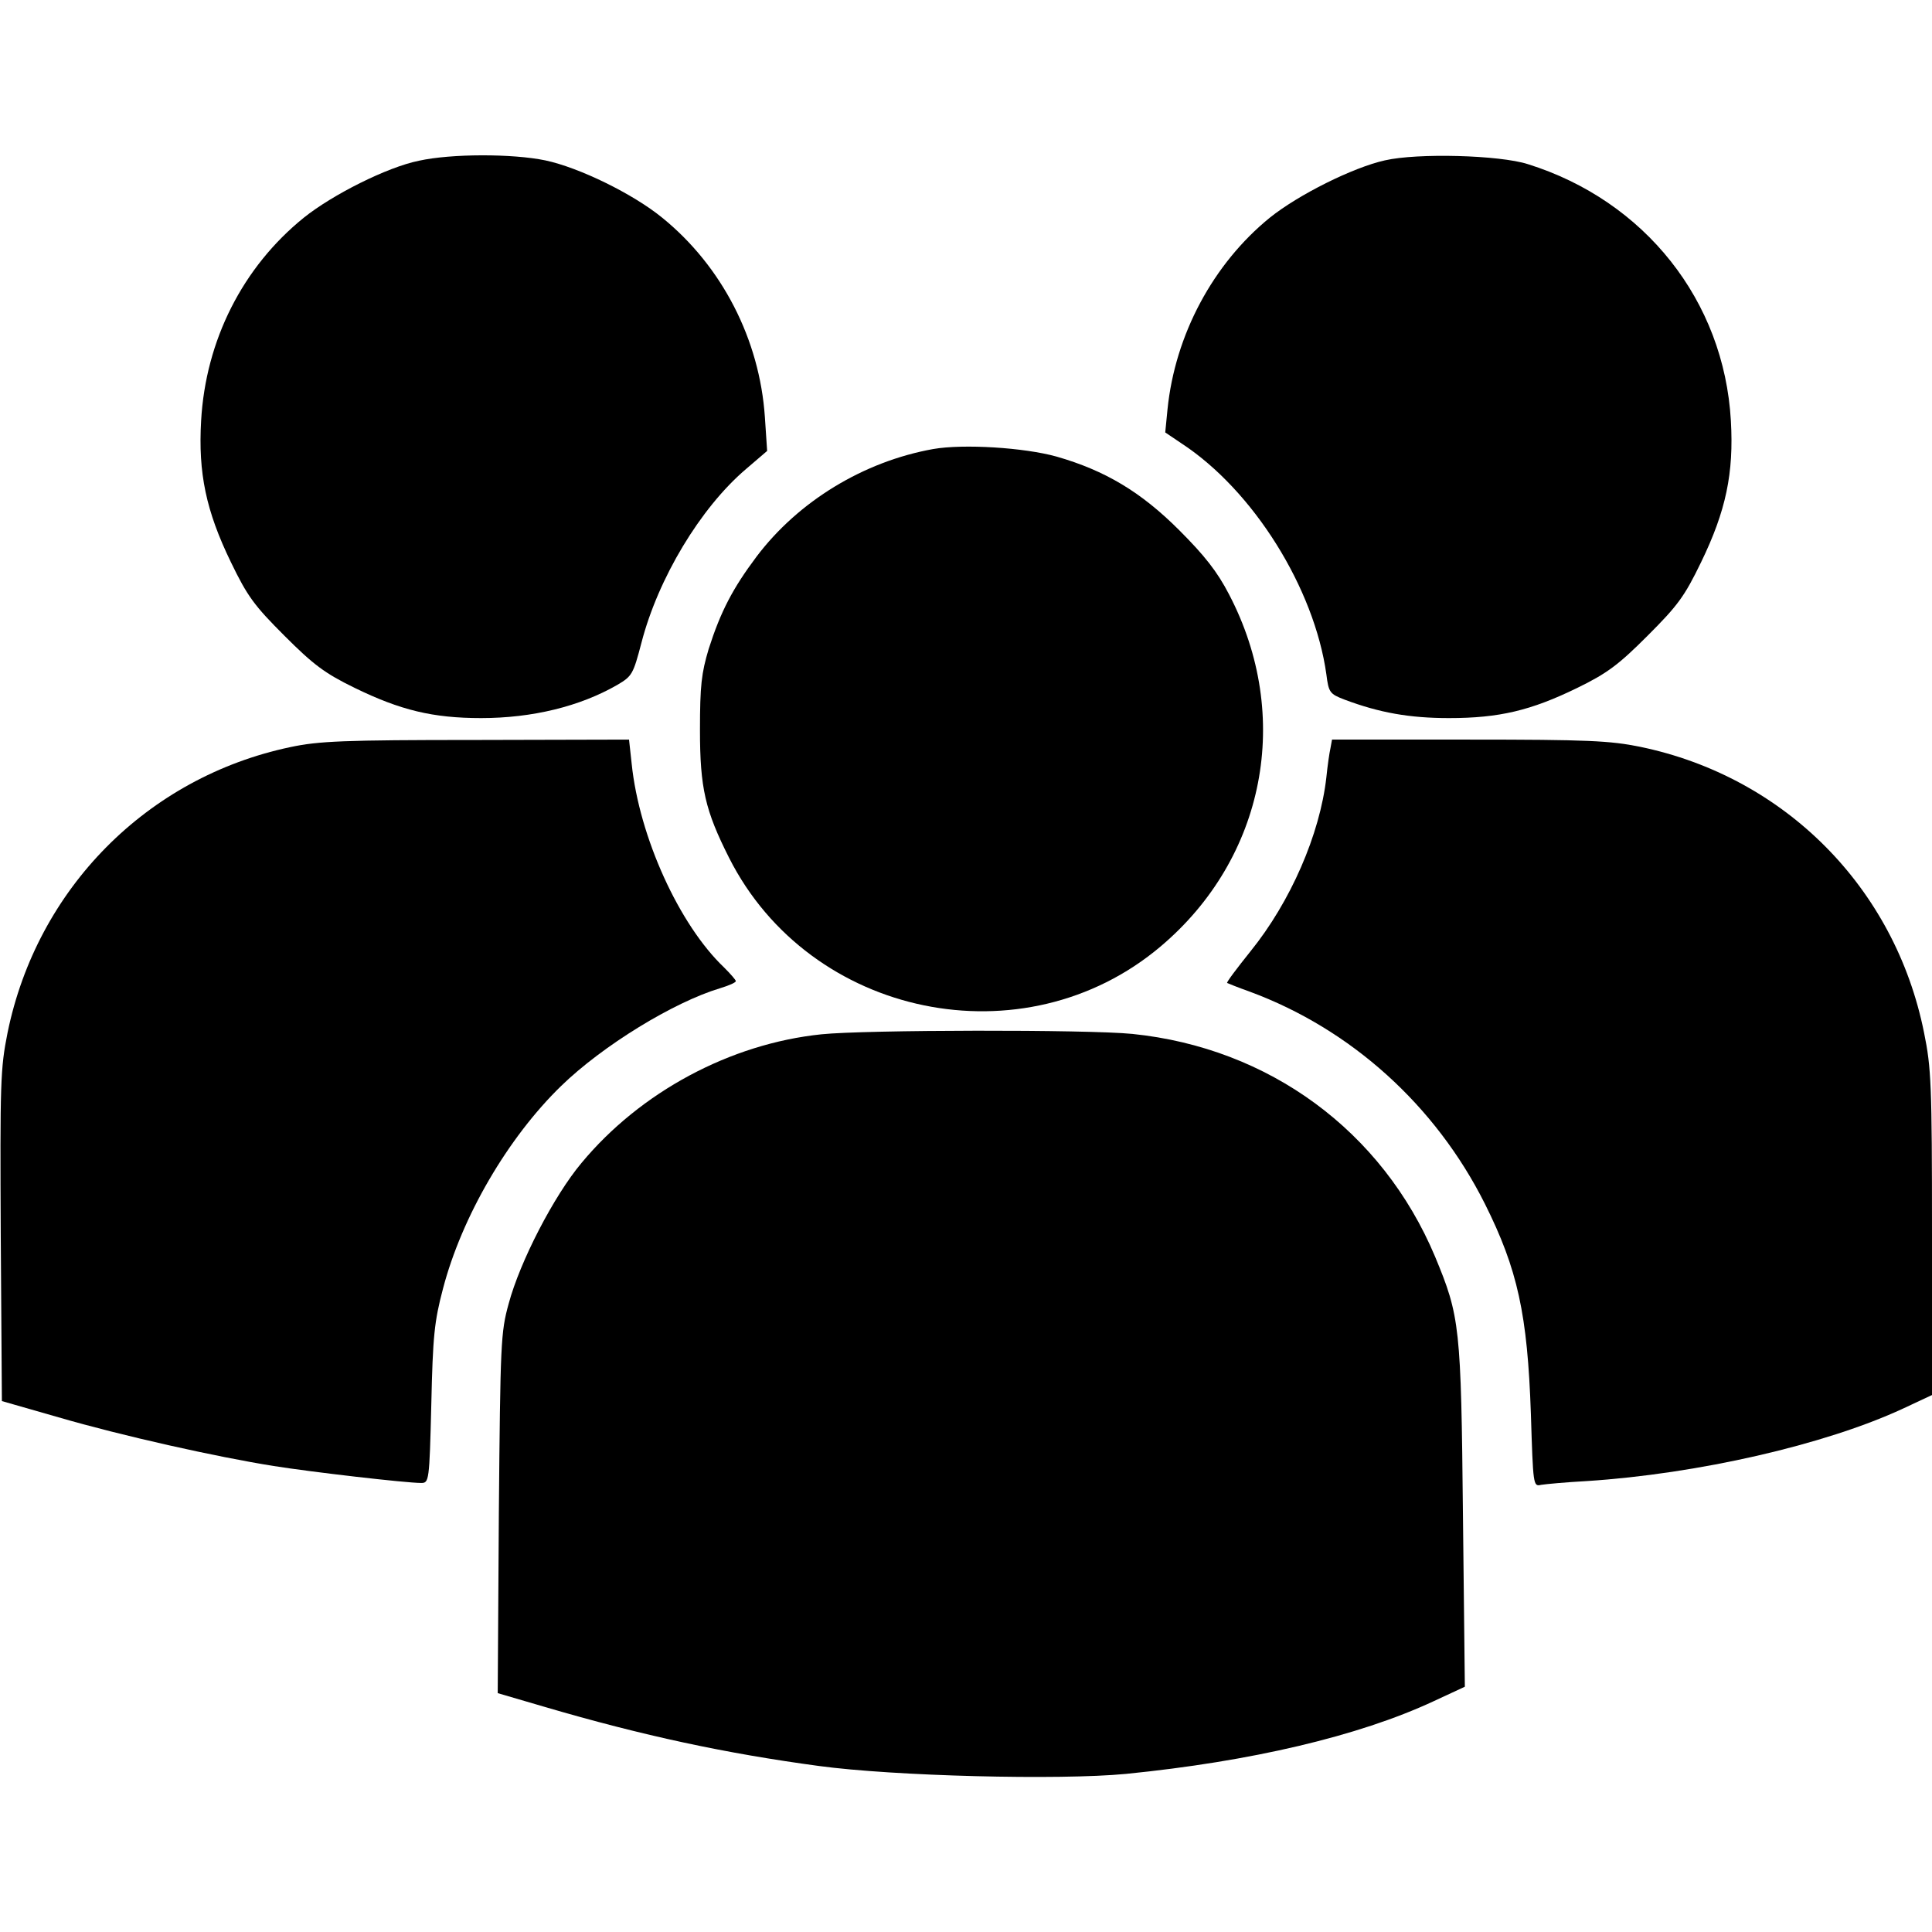
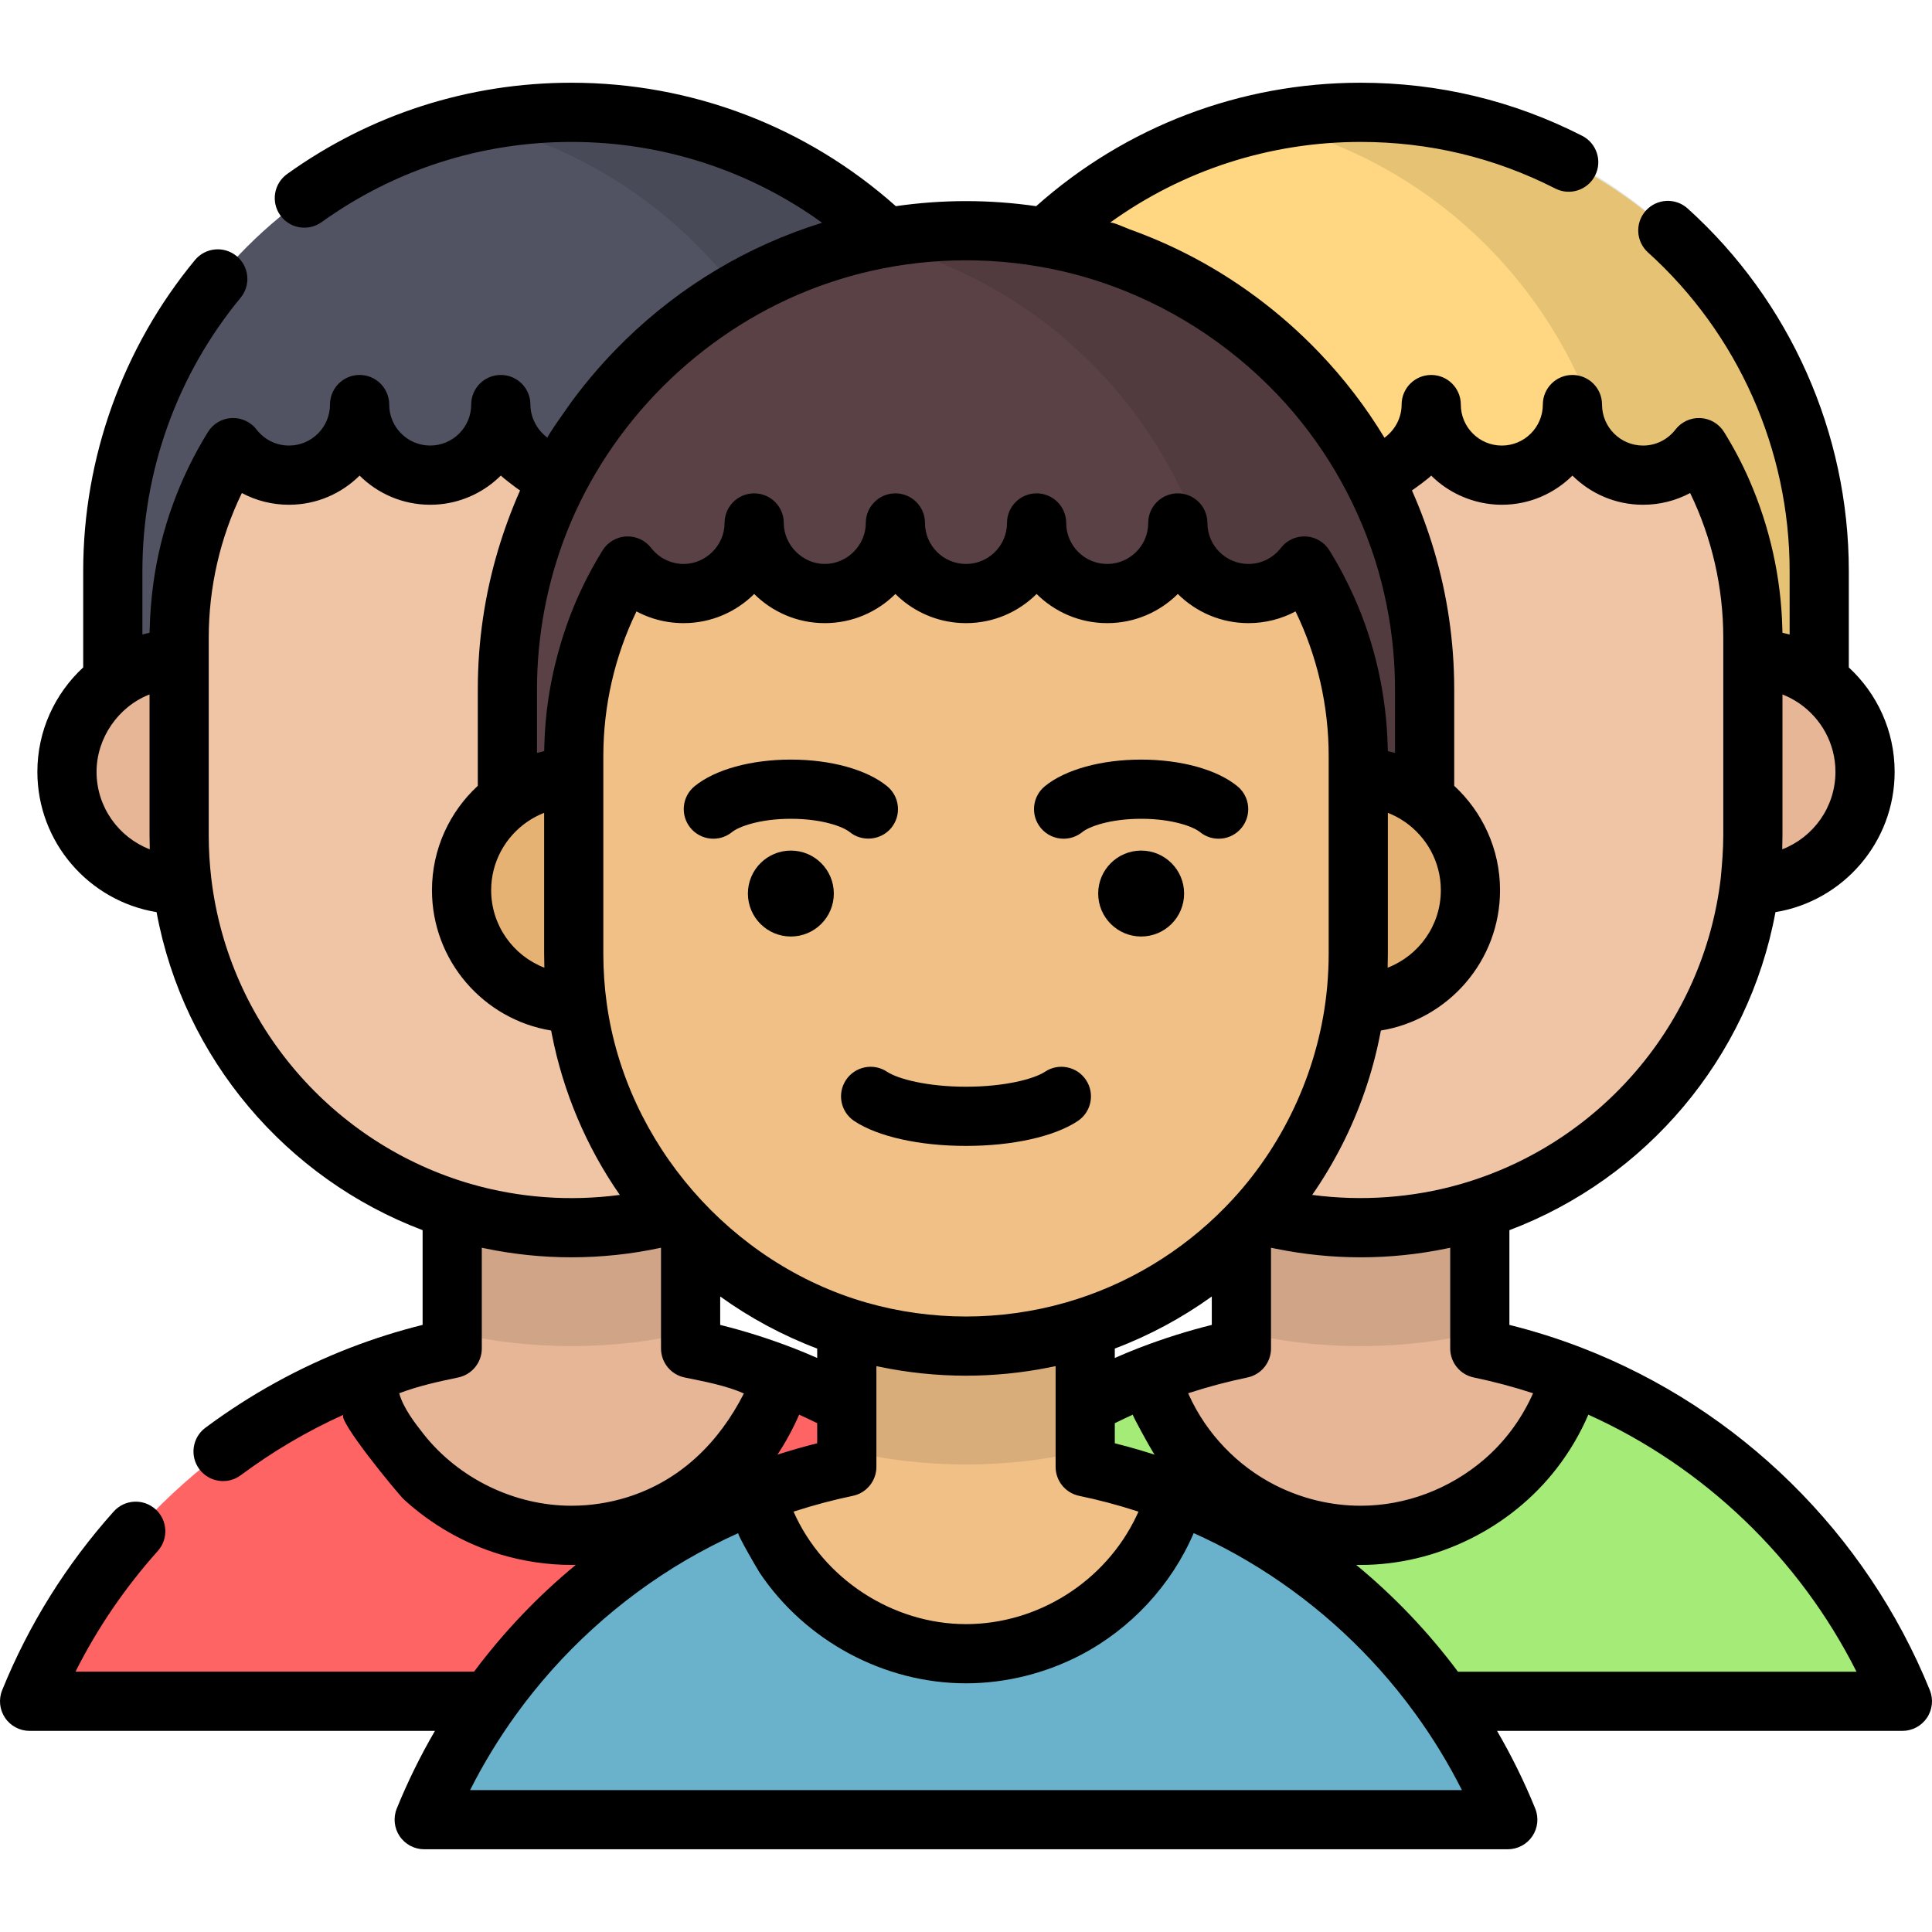
- <svg xmlns="http://www.w3.org/2000/svg" version="1.0" width="512pt" height="512pt" viewBox="0 0 512 512" preserveAspectRatio="xMidYMid meet">
-   <g transform="translate(0,512) scale(0.1,-0.1)" fill="#000000" stroke="none">
-     <path d="M1110 4694 c-84 -17 -229 -90 -305 -151 -162 -131 -260 -325 -272 -538 -8 -139 13 -239 79 -375 44 -91 62 -115 142 -195 76 -76 106 -99 186 -138 121 -59 207 -80 335 -80 136 0 262 31 361 88 39 23 42 28 64 112 44 170 156 357 277 460 l56 48 -6 90 c-14 205 -113 399 -272 528 -77 63 -220 133 -310 152 -87 18 -249 18 -335 -1z" />
-     <path d="M3670 4695 c-85 -19 -229 -91 -305 -152 -150 -122 -251 -310 -271 -508 l-6 -61 43 -29 c191 -125 352 -384 384 -612 6 -48 9 -52 48 -67 93 -35 173 -49 277 -49 133 0 217 20 340 80 80 39 110 62 186 138 80 80 98 104 142 195 66 136 87 236 79 375 -18 318 -228 583 -538 680 -75 24 -292 30 -379 10z" />
-     <path d="M2473 3930 c-184 -33 -357 -138 -468 -285 -63 -84 -95 -145 -127 -245 -19 -64 -23 -96 -23 -215 0 -154 14 -213 77 -338 214 -424 782 -541 1144 -235 277 234 350 610 181 933 -31 60 -65 103 -132 170 -101 101 -196 158 -325 195 -86 24 -247 34 -327 20z" />
-     <path d="M769 3140 c-379 -80 -671 -375 -749 -757 -19 -95 -20 -131 -18 -539 l3 -437 150 -43 c168 -49 419 -105 570 -129 100 -16 351 -45 391 -45 21 0 22 4 27 208 4 181 8 220 31 307 50 191 172 400 313 537 110 107 298 222 421 259 23 7 42 15 42 19 0 3 -14 19 -31 36 -119 113 -225 346 -245 540 l-7 64 -406 -1 c-352 0 -417 -3 -492 -19z" />
-     <path d="M3526 3138 c-3 -13 -8 -48 -11 -78 -17 -151 -95 -330 -201 -461 -36 -45 -64 -82 -62 -84 2 -1 29 -12 60 -23 268 -99 492 -301 623 -562 87 -174 113 -293 122 -557 6 -189 6 -193 27 -188 12 2 66 7 121 10 294 19 631 96 838 192 l77 36 0 430 c0 393 -2 437 -21 530 -77 385 -370 679 -753 758 -79 16 -138 19 -453 19 l-363 0 -4 -22z" />
-     <path d="M2177 2379 c-242 -25 -480 -153 -636 -341 -73 -87 -163 -261 -193 -373 -21 -76 -22 -103 -26 -556 l-3 -476 123 -36 c262 -77 483 -124 728 -157 199 -27 637 -38 814 -21 331 33 616 100 814 192 l84 39 -5 452 c-5 504 -8 529 -74 688 -140 333 -440 553 -802 590 -119 12 -709 11 -824 -1z" />
+ <svg xmlns="http://www.w3.org/2000/svg" height="800px" width="800px" version="1.1" id="Layer_1" viewBox="0 0 512.001 512.001" xml:space="preserve">
+   <path style="fill:#515262;" d="M151.428,29.77L151.428,29.77C84.304,29.77,29.89,84.184,29.89,151.308v55.301h243.075v-55.301  C272.965,84.184,218.551,29.77,151.428,29.77z" />
+   <path style="opacity:0.1;enable-background:new    ;" d="M151.312,29.079h0.058c-8.976,0-17.809,1.327-26.23,3.174  c54.556,11.961,95.306,60.908,95.306,119.055v54.501h52.287v-54.501C272.733,84.184,218.435,29.079,151.312,29.079z" />
+   <path style="fill:#E6B696;" d="M47.594,174.691c-16.485,0-29.848,13.364-29.848,29.848l0,0c0,16.485,13.363,29.848,29.848,29.848  h14.515v-59.697H47.594z" />
+   <path style="fill:#FF6465;" d="M295.012,450.865c-15.956-39.37-47.633-70.687-87.247-86.164l-0.626-0.237H95.715  c-39.903,15.391-71.832,46.827-87.871,86.402H295.012z" />
+   <path style="fill:#E6B696;" d="M183.017,357.364v-56.08h-63.18v56.08c-8.302,1.723-16.364,4.106-24.122,7.098  c6.736,24.452,29.118,42.418,55.712,42.418s48.976-17.966,55.712-42.418C199.381,361.47,191.319,359.088,183.017,357.364z" />
+   <path style="fill:#A5EB78;" d="M216.99,450.865c15.956-39.37,47.633-70.687,87.247-86.164l0.626-0.237h111.423  c39.903,15.391,71.831,46.827,87.872,86.402H216.99z" />
+   <path style="fill:#E6B696;" d="M328.984,357.364v-56.08h63.18v56.08c8.302,1.723,16.364,4.106,24.122,7.098  c-6.736,24.452-29.118,42.418-55.712,42.418s-48.976-17.966-55.711-42.418C312.621,361.47,320.682,359.088,328.984,357.364z" />
+   <path style="opacity:0.1;enable-background:new    ;" d="M120.056,299.924v53.068c9.412,2.438,20.488,3.737,31.372,3.737  c10.884,0,21.96-1.3,31.372-3.738v-53.068h-62.744V299.924z" />
+   <path style="opacity:0.1;enable-background:new    ;" d="M329.203,299.924v53.068c9.412,2.438,20.488,3.739,31.372,3.739  s21.96-1.3,31.372-3.737v-53.068h-62.744V299.924z" />
+   <path style="fill:#F0C5A6;" d="M226.273,125.924c-10.334,0-18.711-8.377-18.711-18.711c0,10.334-8.377,18.711-18.711,18.711  c-10.334,0-18.711-8.377-18.711-18.711c0,10.334-8.377,18.711-18.711,18.711s-18.711-8.377-18.711-18.711  c0,10.334-8.377,18.711-18.711,18.711c-10.334,0-18.711-8.377-18.711-18.711c0,10.334-8.377,18.711-18.711,18.711  c-6.034,0-11.386-2.868-14.808-7.302c-9.065,14.642-14.303,31.903-14.303,50.39v52.392c0,57.412,46.543,103.954,103.955,103.954  s103.955-46.543,103.955-103.954v-52.392c0-18.486-5.238-35.747-14.303-50.39C237.659,123.055,232.307,125.924,226.273,125.924z" />
+   <path style="fill:#FFD782;" d="M360.575,29.77L360.575,29.77c-67.124,0-121.537,54.414-121.537,121.537v55.301h243.075v-55.301  C482.112,84.184,427.697,29.77,360.575,29.77z" />
+   <path style="opacity:0.1;enable-background:new    ;" d="M360.459,29.079h0.057c-8.976,0-17.809,1.327-26.23,3.174  c54.556,11.961,95.307,60.908,95.307,119.055v54.501h52.287v-54.501C481.88,84.184,427.581,29.079,360.459,29.079z" />
+   <path style="fill:#E6B696;" d="M464.409,174.691c16.485,0,29.848,13.364,29.848,29.848l0,0c0,16.485-13.363,29.848-29.848,29.848  h-14.515v-59.697H464.409z" />
+   <path style="fill:#F0C5A6;" d="M285.729,125.924c10.334,0,18.711-8.377,18.711-18.711c0,10.334,8.377,18.711,18.711,18.711  s18.711-8.377,18.711-18.711c0,10.334,8.377,18.711,18.711,18.711s18.711-8.377,18.711-18.711c0,10.334,8.377,18.711,18.711,18.711  s18.711-8.377,18.711-18.711c0,10.334,8.377,18.711,18.711,18.711c6.034,0,11.386-2.868,14.808-7.302  c9.064,14.642,14.302,31.903,14.302,50.39v52.392c0,57.412-46.542,103.954-103.955,103.954s-103.955-46.543-103.955-103.954v-52.392  c0-18.486,5.238-35.747,14.303-50.39C274.343,123.055,279.695,125.924,285.729,125.924z" />
+   <path style="fill:#5A4146;" d="M256.001,61.142L256.001,61.142c-67.124,0-121.537,54.414-121.537,121.537v55.301h243.075V182.68  C377.539,115.556,323.125,61.142,256.001,61.142z" />
+   <path style="opacity:0.1;enable-background:new    ;" d="M255.885,60.451h0.058c-8.976,0-17.809,1.327-26.23,3.174  c54.556,11.961,95.306,60.908,95.306,119.055v54.501h52.287V182.68C377.306,115.556,323.009,60.451,255.885,60.451z" />
+   <g>
+     <path style="fill:#E6B273;" d="M152.167,206.063c-16.485,0-29.848,13.364-29.848,29.848l0,0c0,16.485,13.363,29.848,29.848,29.848   h14.515v-59.697H152.167z" />
+     <path style="fill:#E6B273;" d="M359.835,206.063c16.485,0,29.848,13.364,29.848,29.848l0,0c0,16.485-13.363,29.848-29.848,29.848   H345.32v-59.697H359.835z" />
  </g>
+   <path style="fill:#6AB2CC;" d="M399.586,482.237c-15.956-39.37-47.633-70.687-87.247-86.164l-0.626-0.237H200.29  c-39.903,15.391-71.832,46.827-87.872,86.402H399.586z" />
+   <path style="fill:#F0C087;" d="M287.591,388.737v-56.08h-63.18v56.08c-8.302,1.723-16.364,4.106-24.122,7.098  c6.736,24.452,29.118,42.418,55.712,42.418c26.593,0,48.976-17.966,55.711-42.418C303.954,392.842,295.893,390.46,287.591,388.737z" />
+   <path style="opacity:0.1;enable-background:new    ;" d="M224.629,331.296v53.068c9.412,2.438,20.488,3.737,31.372,3.737  c10.884,0,21.96-1.3,31.372-3.738v-53.068h-62.744V331.296z" />
+   <path style="fill:#F0C087;" d="M330.846,157.296c-10.334,0-18.711-8.377-18.711-18.711c0,10.334-8.377,18.711-18.711,18.711  c-10.334,0-18.711-8.377-18.711-18.711c0,10.334-8.377,18.711-18.711,18.711c-10.334,0-18.711-8.377-18.711-18.711  c0,10.334-8.377,18.711-18.711,18.711c-10.334,0-18.711-8.377-18.711-18.711c0,10.334-8.377,18.711-18.711,18.711  c-6.034,0-11.386-2.868-14.808-7.302c-9.065,14.642-14.303,31.903-14.303,50.39v52.392c0,57.412,46.543,103.954,103.955,103.954  s103.955-46.542,103.955-103.954v-52.392c0-18.486-5.238-35.747-14.302-50.39C342.232,154.427,336.88,157.296,330.846,157.296z" />
+   <path d="M224.194,286.21c-2.398,3.608-1.416,8.476,2.191,10.874c6.214,4.13,17.286,6.595,29.616,6.595s23.401-2.465,29.615-6.594  c3.607-2.398,4.589-7.266,2.191-10.874c-2.398-3.607-7.265-4.589-10.872-2.191c-2.879,1.914-10.657,3.973-20.934,3.973  c-10.276,0-18.055-2.06-20.935-3.974C231.459,281.623,226.59,282.603,224.194,286.21z" />
+   <path d="M194.011,220.498c1.727-1.412,7.3-3.512,15.578-3.512c8.279,0,13.853,2.101,15.578,3.513  c3.311,2.706,8.332,2.2,11.037-1.107c2.742-3.354,2.246-8.295-1.106-11.037c-5.403-4.418-14.938-7.056-25.51-7.056  c-10.568,0-20.105,2.637-25.508,7.055c-3.354,2.742-3.849,7.683-1.108,11.036C185.717,222.744,190.658,223.242,194.011,220.498z" />
+   <circle cx="209.587" cy="236.8" r="11.385" />
+   <path d="M281.873,222.27c1.746,0,3.504-0.58,4.961-1.771c1.725-1.412,7.299-3.513,15.578-3.513c8.278,0,13.852,2.101,15.578,3.512  c3.356,2.745,8.297,2.245,11.037-1.107c2.741-3.354,2.245-8.295-1.108-11.036c-5.402-4.417-14.938-7.055-25.508-7.055  c-10.57,0-20.106,2.637-25.51,7.056c-3.353,2.742-3.848,7.683-1.106,11.037C277.348,221.288,279.6,222.27,281.873,222.27z" />
+   <circle cx="302.417" cy="236.8" r="11.385" />
+   <path d="M511.427,447.918c-16.844-41.554-50.492-74.64-92.317-90.773c-6.206-2.394-12.608-4.414-19.102-6.033v-25.1  c36.107-13.656,63.353-45.492,70.508-84.283c17.888-2.928,31.585-18.485,31.585-37.189c0-10.914-4.685-20.77-12.145-27.666v-25.568  c0-36.539-15.567-71.549-42.708-96.054c-3.215-2.901-8.173-2.65-11.077,0.566c-2.903,3.215-2.65,8.175,0.565,11.077  c23.854,21.536,37.535,52.302,37.535,84.411v16.844c-0.631-0.17-1.265-0.324-1.904-0.461c-0.005-0.399-0.026-0.797-0.036-1.195  c-0.328-13.528-3.34-26.899-8.748-39.302c-1.913-4.386-4.165-8.634-6.685-12.7c-1.354-2.188-3.696-3.571-6.265-3.704  c-2.56-0.129-5.039,1.004-6.612,3.041c-2.085,2.701-5.218,4.251-8.598,4.251c-5.993,0-10.869-4.875-10.869-10.868  c0-4.331-3.511-7.843-7.843-7.843s-7.843,3.512-7.843,7.843c0,5.993-4.875,10.868-10.869,10.868  c-5.992,0-10.868-4.875-10.868-10.868c0-4.331-3.511-7.843-7.843-7.843c-4.332,0-7.843,3.512-7.843,7.843  c0,1.662-0.41,3.355-1.163,4.834c-0.765,1.504-1.872,2.829-3.223,3.841c-0.053,0.04-0.106,0.082-0.16,0.12  c-4.897-8.113-10.668-15.613-17.146-22.403c-0.088-0.093-0.177-0.186-0.266-0.278c-10.241-10.67-22.248-19.608-35.459-26.267  c-4.673-2.356-9.739-4.532-14.77-6.323c-0.674-0.241-4.62-2.066-5.124-1.702c19.252-13.901,42.359-21.423,66.442-21.423  c18.163,0,35.519,4.155,51.584,12.349c3.86,1.968,8.582,0.436,10.55-3.423c1.969-3.859,0.436-8.582-3.422-10.55  c-18.294-9.33-38.048-14.062-58.713-14.062c-31.883,0-62.259,11.592-85.978,32.714c-6.075-0.878-12.281-1.342-18.595-1.342  c-6.314,0-12.521,0.463-18.595,1.342c-23.719-21.122-54.095-32.714-85.978-32.714c-27.23,0-53.283,8.367-75.345,24.197  c-3.52,2.525-4.326,7.426-1.801,10.945c2.526,3.521,7.429,4.323,10.945,1.8c19.38-13.906,42.272-21.257,66.201-21.257  c24.083,0,47.19,7.522,66.442,21.423c-19.821,6.125-37.616,16.899-52.119,31.036c-5.096,4.967-9.803,10.33-14.032,16.054  c-0.597,0.808-6.907,9.666-6.613,9.881c-0.055-0.04-0.109-0.082-0.163-0.122c-2.66-1.998-4.382-5.306-4.382-8.673  c0-4.331-3.511-7.843-7.843-7.843s-7.843,3.512-7.843,7.843c0,5.993-4.875,10.868-10.868,10.868  c-5.993,0-10.869-4.875-10.869-10.868c0-4.331-3.511-7.843-7.843-7.843s-7.843,3.512-7.843,7.843  c0,5.993-4.875,10.868-10.869,10.868c-3.379,0-6.514-1.549-8.598-4.25c-1.572-2.037-4.057-3.17-6.612-3.042  c-2.569,0.132-4.91,1.516-6.265,3.704c-7.537,12.173-12.566,25.957-14.474,40.154c-0.528,3.931-0.863,7.882-0.959,11.847  c-0.009,0.398-0.03,0.796-0.036,1.195c-0.639,0.137-1.275,0.291-1.904,0.461v-16.844c0-26.383,9.241-52.092,26.021-72.39  c2.761-3.339,2.29-8.282-1.048-11.043c-3.338-2.759-8.283-2.291-11.042,1.048c-19.099,23.103-29.617,52.361-29.617,82.385v25.568  c-7.46,6.896-12.145,16.752-12.145,27.666c0,18.704,13.697,34.261,31.585,37.189c7.155,38.792,34.4,70.627,70.507,84.283v25.1  c-6.494,1.619-12.896,3.639-19.101,6.033c-13.672,5.274-26.612,12.416-38.459,21.225c-3.475,2.585-4.199,7.498-1.614,10.974  c2.584,3.475,7.496,4.198,10.974,1.614c8.526-6.34,17.675-11.724,27.283-16.058c-2.111,0.953,14.36,21.022,16.038,22.55  c7.263,6.615,15.99,11.641,25.404,14.472c6.118,1.839,12.518,2.801,18.909,2.801c0.388,0,0.777-0.003,1.163-0.01  c-10.028,8.263-19.08,17.749-26.971,28.307H20.002c5.802-11.533,13.11-22.255,21.815-31.986c2.888-3.228,2.612-8.187-0.616-11.074  c-3.229-2.888-8.187-2.612-11.075,0.616c-12.571,14.053-22.514,29.981-29.551,47.341c-0.98,2.418-0.693,5.165,0.764,7.328  c1.458,2.164,3.895,3.461,6.504,3.461h107.421c-3.834,6.586-7.228,13.457-10.116,20.583c-0.98,2.418-0.693,5.165,0.764,7.329  c1.458,2.164,3.895,3.461,6.504,3.461h287.167c2.609,0,5.047-1.297,6.504-3.461c1.459-2.164,1.744-4.91,0.764-7.327  c-2.887-7.126-6.283-13.996-10.118-20.583h107.422c2.609,0,5.047-1.297,6.504-3.461C512.12,453.083,512.406,450.336,511.427,447.918  z M384.321,330.667v26.698c0,3.718,2.609,6.924,6.249,7.679c5.303,1.1,10.561,2.5,15.707,4.181  c-0.072,0.163-0.142,0.327-0.215,0.489c-2.969,6.522-7.321,12.405-12.766,17.073c-9.086,7.789-20.723,12.252-32.72,12.252  c-7.862,0-15.67-1.911-22.673-5.475c-10.017-5.1-18.159-13.621-22.814-23.848c-0.073-0.162-0.143-0.326-0.215-0.489  c5.147-1.681,10.405-3.081,15.706-4.181c3.639-0.755,6.249-3.962,6.249-7.679v-26.701c0.402,0.087,0.805,0.162,1.208,0.245  c7.356,1.507,14.991,2.292,22.54,2.292c7.687,0,15.386-0.79,22.91-2.364C383.763,330.779,384.043,330.728,384.321,330.667z   M301.119,401.876c-8.222,17.217-26.028,28.534-45.118,28.534c-19.461,0-37.849-12.018-45.7-29.807  c0.15-0.049,0.298-0.098,0.447-0.146c5.009-1.609,10.104-2.972,15.256-4.041c3.639-0.755,6.249-3.962,6.249-7.679V362.04  c0.28,0.061,0.563,0.112,0.843,0.17c7.527,1.568,15.215,2.363,22.905,2.363c7.339,0,14.685-0.727,21.883-2.156  c0.622-0.122,1.245-0.243,1.865-0.378v26.698c0,3.718,2.609,6.924,6.249,7.679c5.137,1.066,10.222,2.41,15.212,4.027  c0.163,0.053,0.327,0.108,0.49,0.161c-0.071,0.161-0.14,0.322-0.212,0.482C301.367,401.35,301.245,401.614,301.119,401.876z   M144.263,256.451c-8.241-3.182-14.102-11.188-14.102-20.538c0-7.506,3.797-14.154,9.567-18.129c1.363-0.94,2.836-1.716,4.37-2.335  c0.035-0.014,0.069-0.025,0.104-0.039v37.365c0,1.144,0.023,2.283,0.058,3.419C144.262,256.279,144.261,256.365,144.263,256.451z   M181.157,165.139c7.293,0,13.907-2.954,18.711-7.73c4.804,4.775,11.418,7.73,18.712,7.73c7.293,0,13.907-2.954,18.711-7.73  c4.204,4.179,9.793,6.962,16.01,7.593c0.888,0.09,1.789,0.136,2.701,0.136c7.293,0,13.907-2.955,18.711-7.73  c4.804,4.775,11.419,7.73,18.712,7.73c7.293,0,13.907-2.955,18.711-7.73c4.804,4.775,11.419,7.73,18.712,7.73  c4.441,0,8.705-1.087,12.486-3.109c5.766,11.898,8.78,24.994,8.78,38.353v5.684v46.709c0,2.853-0.136,5.712-0.385,8.553  c-0.013,0.142-0.025,0.284-0.038,0.427c-1.936,20.73-10.853,40.674-24.933,55.994l-2.101,2.212  c-11.506,11.755-25.993,20.581-42.229,25.23c-0.05,0.015-0.099,0.03-0.148,0.044c-8.528,2.418-17.414,3.652-26.278,3.652  c-8.851,0-17.764-1.226-26.278-3.652c-0.049-0.014-0.099-0.03-0.148-0.044c-35.914-10.317-63.645-42.187-68.773-79.196  c-0.007-0.05-0.014-0.099-0.021-0.148c-0.598-4.323-0.892-8.708-0.892-13.072v-46.709v-5.684c0-13.359,3.016-26.457,8.78-38.353  c1.418,0.759,2.904,1.386,4.441,1.873C175.673,164.714,178.379,165.139,181.157,165.139z M302.143,384.313  c-2.222-0.658-4.46-1.268-6.708-1.829v-5.317c1.59-0.788,3.188-1.547,4.789-2.27c-0.233,0.107,4.658,8.901,5.295,9.881  c0.153,0.235,0.297,0.478,0.453,0.711c-0.136-0.044-0.275-0.082-0.412-0.125C304.425,385.002,303.286,384.651,302.143,384.313z   M302.095,357.125c-0.004,0.002-0.009,0.003-0.014,0.004l-0.699,0.265c-1.987,0.776-3.97,1.616-5.948,2.484v-2.494  c9.207-3.482,17.838-8.143,25.706-13.804v7.531C314.667,352.726,308.284,354.741,302.095,357.125z M367.744,256.147  c0.033-1.12,0.055-2.243,0.055-3.371V215.41c0.033,0.013,0.067,0.024,0.099,0.038c1.441,0.571,2.818,1.298,4.109,2.156  c0.09,0.06,0.18,0.121,0.269,0.183c5.768,3.975,9.563,10.62,9.563,18.126c0,9.349-5.86,17.355-14.101,20.537  C367.743,256.349,367.741,256.248,367.744,256.147z M190.861,343.581c7.868,5.661,16.5,10.322,25.706,13.804v2.492  c-1.991-0.871-3.994-1.718-6.02-2.51l-0.626-0.237c-0.008-0.003-0.017-0.005-0.025-0.008c-6.186-2.382-12.564-4.396-19.036-6.009  v-7.531H190.861z M216.568,382.484c-3.408,0.849-6.787,1.816-10.134,2.884c-0.134,0.043-0.27,0.079-0.403,0.122  c1.1-1.643,2.125-3.362,3.07-5.098c0.971-1.784,1.879-3.63,2.679-5.497c1.608,0.726,3.205,1.481,4.787,2.264L216.568,382.484  L216.568,382.484z M472.311,225.079c0.003-0.101,0.002-0.203,0.005-0.304c0.033-1.12,0.055-2.243,0.055-3.371v-37.365  c0.034,0.014,0.07,0.025,0.105,0.04c1.44,0.57,2.819,1.298,4.107,2.156c0.088,0.059,0.176,0.118,0.264,0.179  c5.77,3.975,9.567,10.623,9.567,18.129C486.414,213.891,480.553,221.897,472.311,225.079z M397.996,133.767  c7.293,0,13.908-2.955,18.712-7.73c4.804,4.775,11.419,7.73,18.712,7.73c4.441,0,8.704-1.087,12.486-3.11  c5.764,11.897,8.78,24.994,8.78,38.354v5.684v46.709c0,3.789-0.31,7.538-0.668,11.304c-4.555,38.701-32.191,70.438-68.729,81.026  c-0.148,0.043-0.295,0.09-0.444,0.132c-12.62,3.577-25.958,4.512-38.962,2.813c-0.045-0.006-0.089-0.014-0.134-0.02  c2.896-4.154,5.478-8.495,7.771-12.972c0.018-0.034,0.036-0.068,0.053-0.102c4.69-9.177,8.189-19.245,10.173-29.46  c0.015-0.074,0.028-0.148,0.043-0.222c0.051-0.267,0.105-0.532,0.154-0.799c17.887-2.928,31.584-18.485,31.584-37.188  c0-10.914-4.685-20.77-12.145-27.666V182.68c0-12.771-1.869-25.111-5.332-36.773c-0.014-0.046-0.027-0.091-0.041-0.137  c-1.606-5.379-3.547-10.672-5.832-15.8c0.044-0.026,0.086-0.056,0.129-0.084c0.393-0.242,5.131-3.698,4.947-3.882  c0.901,0.899,1.867,1.734,2.888,2.496C386.674,131.885,392.338,133.767,397.996,133.767z M281.439,71.855  c3.438,0.788,6.839,1.74,10.188,2.855c17.807,5.924,34.002,16.289,46.928,29.881c11.762,12.367,20.606,27.422,25.808,43.669  c0.032,0.099,0.066,0.199,0.097,0.298c2.401,7.657,3.995,15.574,4.742,23.59c0.008,0.095,0.017,0.191,0.025,0.287  c0.31,3.405,0.466,6.828,0.466,10.246v16.844c-0.631-0.17-1.264-0.324-1.903-0.461c-0.005-0.399-0.026-0.797-0.036-1.195  c-0.329-13.578-3.335-27.172-8.871-39.579c-1.91-4.279-4.094-8.44-6.563-12.423c-1.355-2.188-3.696-3.572-6.265-3.704  c-2.578-0.127-5.04,1.004-6.612,3.042c-2.084,2.701-5.218,4.25-8.598,4.25c-5.993,0-10.869-4.875-10.869-10.868  c0-4.331-3.511-7.843-7.843-7.843s-7.843,3.512-7.843,7.843c0,5.993-4.875,10.868-10.868,10.868  c-5.993,0-10.869-4.875-10.869-10.868c0-4.331-3.51-7.843-7.843-7.843s-7.843,3.512-7.843,7.843c0,5.993-4.875,10.868-10.868,10.868  c-5.993,0-10.868-4.875-10.868-10.868c0-4.331-3.511-7.843-7.843-7.843c-4.332,0-7.843,3.512-7.843,7.843  c0,5.921-4.953,10.868-10.868,10.868c-5.879,0-10.868-4.993-10.868-10.868c0-4.331-3.511-7.843-7.843-7.843  c-4.332,0-7.843,3.512-7.843,7.843c0,5.92-4.953,10.868-10.868,10.868c-3.355,0-6.554-1.6-8.598-4.25  c-1.572-2.037-4.06-3.169-6.612-3.042c-2.569,0.132-4.91,1.516-6.265,3.704c-3.97,6.413-7.292,13.338-9.733,20.478  c-2.103,6.151-3.661,12.445-4.628,18.874c-0.634,4.215-0.974,8.471-1.075,12.733c-0.008,0.371-0.028,0.74-0.032,1.113  c-0.639,0.137-1.275,0.291-1.904,0.461V182.68c0-14.213,2.679-28.438,7.903-41.657c11.419-28.901,34.966-52.479,63.929-64.036  c5.186-2.07,10.853-3.849,16.424-5.13C247.225,68.025,264.777,68.032,281.439,71.855z M39.69,225.079  c-8.241-3.182-14.102-11.188-14.102-20.538c0-8.897,5.672-17.194,13.938-20.464c0.035-0.014,0.069-0.026,0.105-0.04v37.365  c0,1.128,0.022,2.251,0.055,3.371C39.688,224.876,39.687,224.977,39.69,225.079z M55.985,232.708  c-0.441-3.75-0.668-7.529-0.668-11.304v-46.709v-5.684c0-13.359,3.016-26.457,8.78-38.353c3.781,2.023,8.045,3.109,12.486,3.109  c7.293,0,13.908-2.955,18.712-7.73c4.804,4.775,11.419,7.73,18.712,7.73c0.914,0,1.816-0.046,2.706-0.137  c6.23-0.634,11.831-3.431,16.037-7.626c-0.125,0.128,4.151,3.375,4.585,3.649c0.12,0.076,0.237,0.157,0.36,0.232  c0.044,0.027,0.087,0.058,0.131,0.085c-1.129,2.534-2.165,5.108-3.128,7.71c-0.987,2.667-1.892,5.364-2.703,8.089  c-0.014,0.046-0.028,0.093-0.042,0.139c-3.463,11.662-5.332,24.002-5.332,36.772v25.568c-7.46,6.896-12.145,16.752-12.145,27.666  c0,18.703,13.696,34.26,31.584,37.188c0.053,0.287,0.11,0.571,0.164,0.856c0.007,0.039,0.015,0.076,0.022,0.114  c2.962,15.214,9.142,29.868,18.007,42.586c-0.044,0.006-0.087,0.014-0.131,0.02c-12.994,1.722-26.364,0.777-38.993-2.82  C88.384,303.39,60.557,271.556,55.985,232.708z M121.431,365.043c3.639-0.755,6.249-3.962,6.249-7.679v-26.698  c0.272,0.059,0.545,0.109,0.817,0.165c7.532,1.577,15.235,2.369,22.931,2.369c7.974,0,15.954-0.85,23.748-2.536v26.7  c0,3.718,2.609,6.924,6.249,7.679c5.148,1.069,10.929,2.105,15.711,4.246c-6.601,12.979-16.824,23.115-30.99,27.517  c-4.749,1.476-9.744,2.231-14.718,2.231c-15.032,0-29.813-7.167-39.138-18.946c-2.44-3.081-5.46-7.057-6.492-10.865  C110.792,367.323,116.205,366.129,121.431,365.043z M124.58,474.394c3.525-7.001,7.602-13.678,12.162-19.987  c11.936-16.528,27.306-30.531,44.879-40.869c0.028-0.017,0.055-0.033,0.084-0.049c4.529-2.635,9.176-5.048,13.955-7.198  c-0.41,0.185,5.143,9.734,5.681,10.535c12.102,18.009,32.927,29.271,54.659,29.271c10.474,0,21.004-2.624,30.291-7.451  c13.332-6.931,24.137-18.546,30.053-32.36c3.844,1.731,7.621,3.623,11.302,5.678c16.399,9.182,30.889,21.438,42.666,35.971  c1.691,2.087,3.32,4.226,4.896,6.402c4.581,6.33,8.676,13.031,12.214,20.056H124.58V474.394z M386.382,443.022  c-7.886-10.555-16.94-20.039-26.974-28.307c0.388,0.006,0.776,0.01,1.166,0.01c20.095,0,39.707-9.711,51.978-25.604  c3.364-4.358,6.205-9.159,8.372-14.221c30.727,13.86,55.934,38.058,71.071,68.122H386.382V443.022z" />
</svg>
